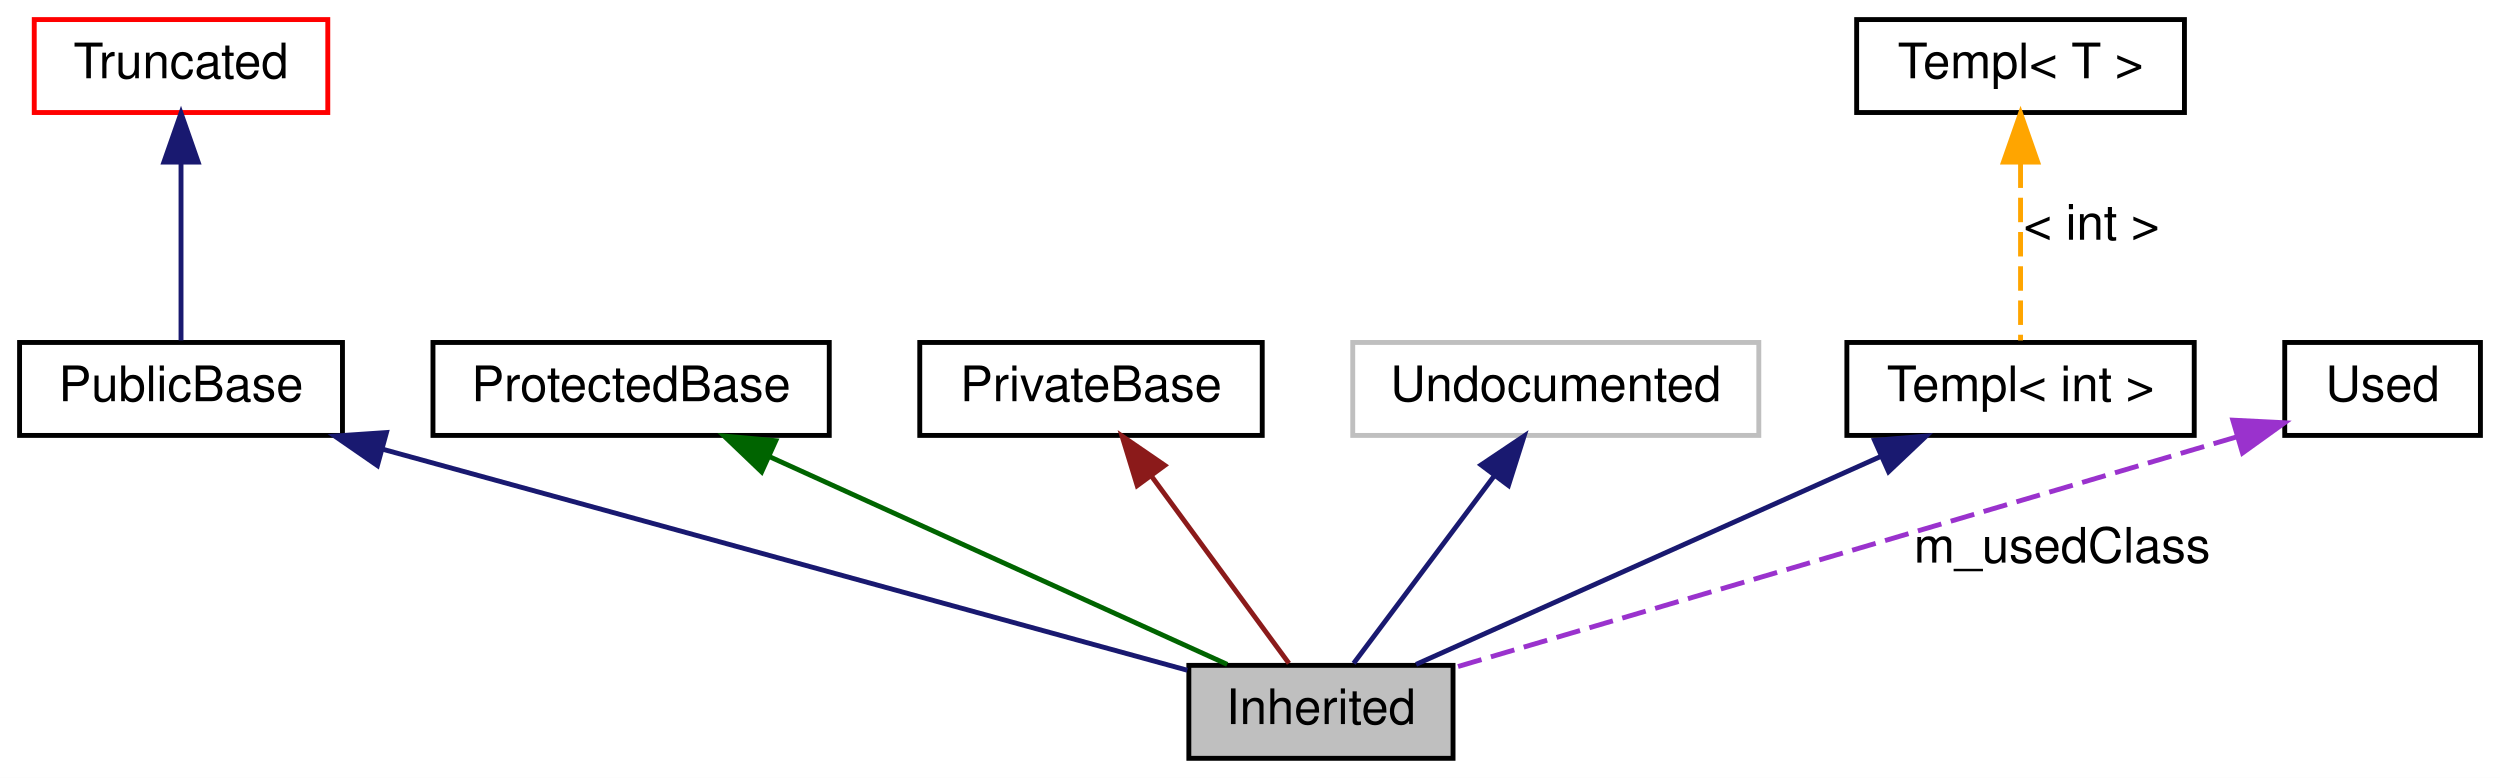
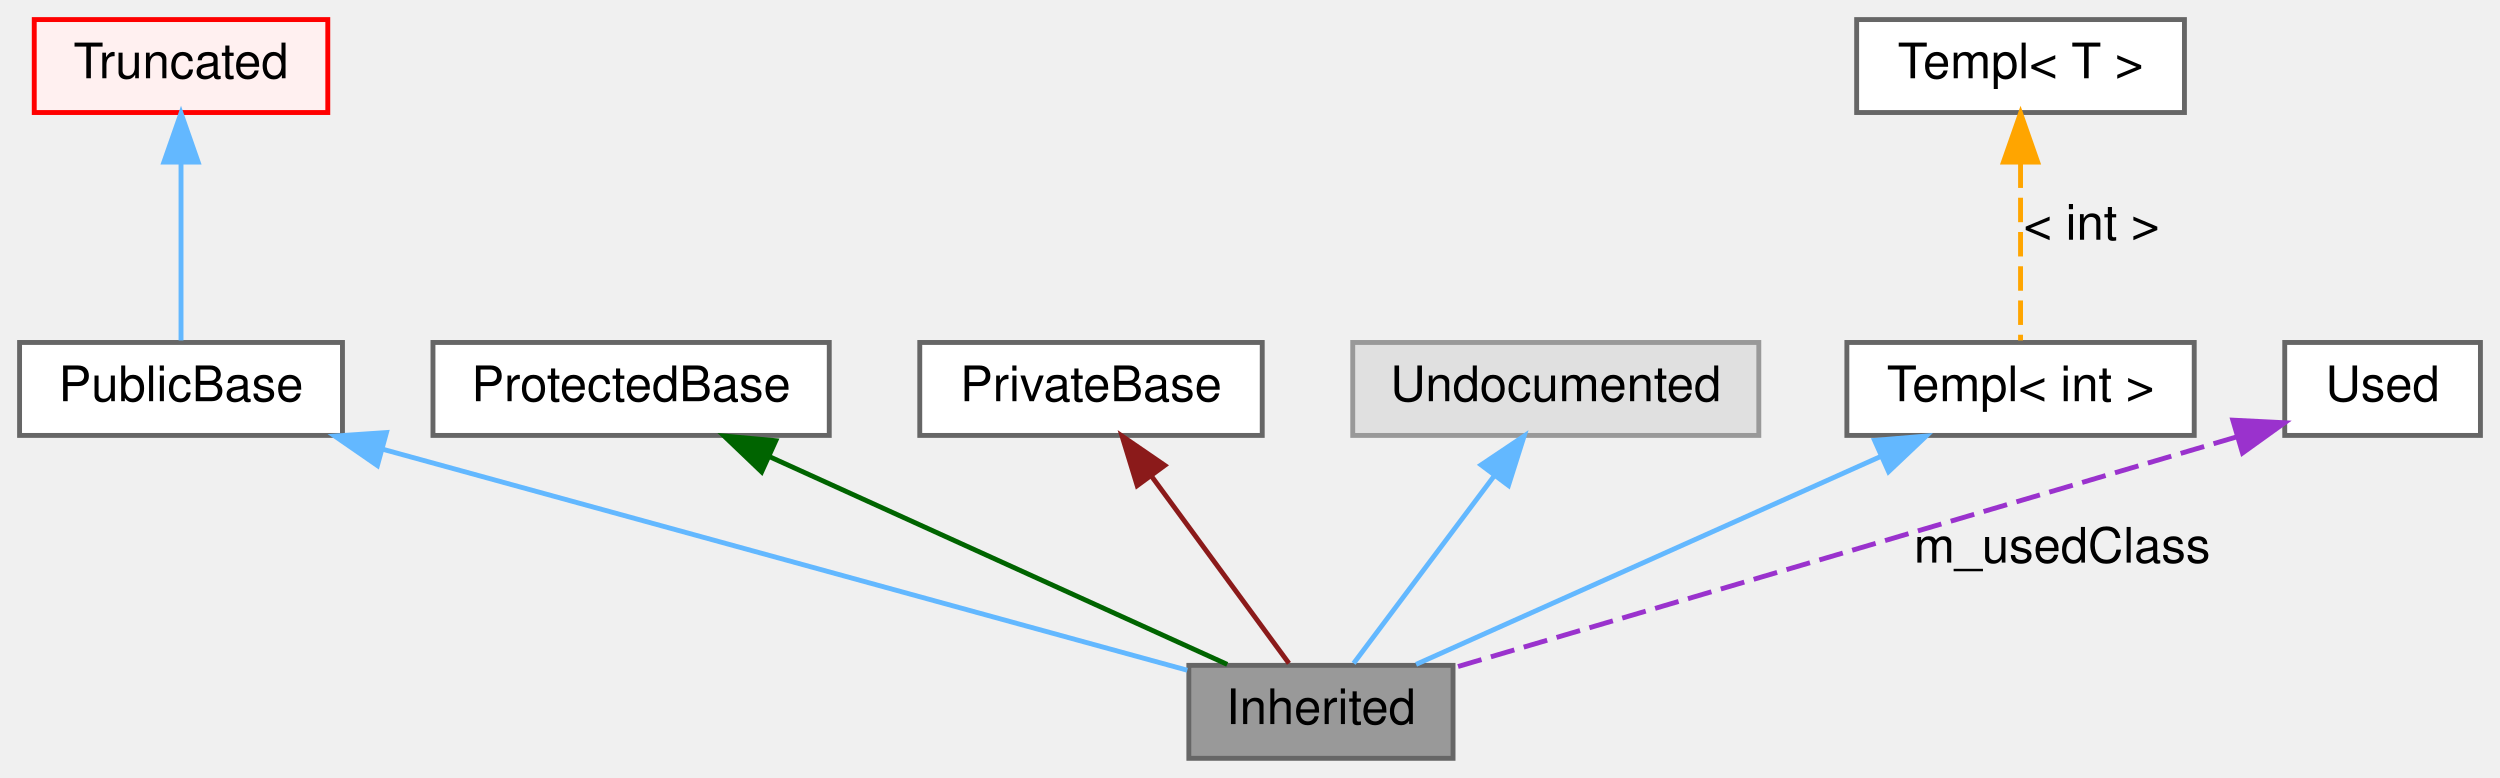
- <svg xmlns="http://www.w3.org/2000/svg" width="511pt" height="159pt" viewBox="0.00 0.00 511.00 159.00">
+ <svg xmlns="http://www.w3.org/2000/svg" xmlns:xlink="http://www.w3.org/1999/xlink" width="511pt" height="159pt" viewBox="0.00 0.00 511.00 159.00">
  <g id="graph0" class="graph" transform="scale(1 1) rotate(0) translate(4 155)">
-     <polygon fill="white" stroke="transparent" points="-4,4 -4,-155 507,-155 507,4 -4,4" />
    <g id="node1" class="node">
-       <polygon fill="#bfbfbf" stroke="black" points="293,-19 239,-19 239,0 293,0 293,-19" />
-       <text text-anchor="middle" x="266" y="-7" font-family="Helvetica,sans-Serif" font-size="10.00">Inherited</text>
+       <g id="a_node1">
+         <a xlink:title=" ">
+           <polygon fill="#999999" stroke="#666666" points="293,-19 239,-19 239,0 293,0 293,-19" />
+           <text text-anchor="middle" x="266" y="-7" font-family="Helvetica,sans-Serif" font-size="10.00">Inherited</text>
+         </a>
+       </g>
    </g>
    <g id="node2" class="node">
-       <polygon fill="none" stroke="black" points="66,-85 0,-85 0,-66 66,-66 66,-85" />
-       <text text-anchor="middle" x="33" y="-73" font-family="Helvetica,sans-Serif" font-size="10.00">PublicBase</text>
+       <g id="a_node2">
+         <a xlink:href="url.html" xlink:title=" ">
+           <polygon fill="white" stroke="#666666" points="66,-85 0,-85 0,-66 66,-66 66,-85" />
+           <text text-anchor="middle" x="33" y="-73" font-family="Helvetica,sans-Serif" font-size="10.00">PublicBase</text>
+         </a>
+       </g>
    </g>
    <g id="edge1" class="edge">
-       <path fill="none" stroke="midnightblue" d="M74.07,-63.22C121.46,-50.2 198.08,-29.16 238.69,-18" />
-       <polygon fill="midnightblue" stroke="midnightblue" points="73.14,-59.84 64.42,-65.87 74.99,-66.59 73.14,-59.84" />
+       <path fill="none" stroke="#63b8ff" d="M74.07,-63.22C121.46,-50.2 198.08,-29.16 238.69,-18" />
+       <polygon fill="#63b8ff" stroke="#63b8ff" points="73.14,-59.84 64.42,-65.87 74.99,-66.59 73.14,-59.84" />
    </g>
    <g id="node3" class="node">
-       <polygon fill="none" stroke="red" points="63,-151 3,-151 3,-132 63,-132 63,-151" />
-       <text text-anchor="middle" x="33" y="-139" font-family="Helvetica,sans-Serif" font-size="10.00">Truncated</text>
+       <g id="a_node3">
+         <a xlink:href="url.html" xlink:title=" ">
+           <polygon fill="#fff0f0" stroke="red" points="63,-151 3,-151 3,-132 63,-132 63,-151" />
+           <text text-anchor="middle" x="33" y="-139" font-family="Helvetica,sans-Serif" font-size="10.00">Truncated</text>
+         </a>
+       </g>
    </g>
    <g id="edge2" class="edge">
-       <path fill="none" stroke="midnightblue" d="M33,-121.58C33,-109.63 33,-94.72 33,-85.41" />
-       <polygon fill="midnightblue" stroke="midnightblue" points="29.5,-121.87 33,-131.87 36.5,-121.87 29.5,-121.87" />
+       <path fill="none" stroke="#63b8ff" d="M33,-121.58C33,-109.63 33,-94.72 33,-85.41" />
+       <polygon fill="#63b8ff" stroke="#63b8ff" points="29.5,-121.87 33,-131.87 36.5,-121.87 29.5,-121.87" />
    </g>
    <g id="node4" class="node">
-       <polygon fill="none" stroke="black" points="165.5,-85 84.5,-85 84.5,-66 165.5,-66 165.5,-85" />
+       <polygon fill="white" stroke="#666666" points="165.5,-85 84.5,-85 84.5,-66 165.5,-66 165.5,-85" />
      <text text-anchor="middle" x="125" y="-73" font-family="Helvetica,sans-Serif" font-size="10.00">ProtectedBase</text>
    </g>
    <g id="edge3" class="edge">
      <path fill="none" stroke="darkgreen" d="M153.21,-61.69C181,-49.08 222.69,-30.16 246.84,-19.2" />
      <polygon fill="darkgreen" stroke="darkgreen" points="151.68,-58.55 144.02,-65.87 154.57,-64.92 151.68,-58.55" />
    </g>
    <g id="node5" class="node">
-       <polygon fill="none" stroke="black" points="254,-85 184,-85 184,-66 254,-66 254,-85" />
+       <polygon fill="white" stroke="#666666" points="254,-85 184,-85 184,-66 254,-66 254,-85" />
      <text text-anchor="middle" x="219" y="-73" font-family="Helvetica,sans-Serif" font-size="10.00">PrivateBase</text>
    </g>
    <g id="edge4" class="edge">
      <path fill="none" stroke="#8b1a1a" d="M231.29,-57.77C240.3,-45.49 252.2,-29.3 259.46,-19.41" />
      <polygon fill="#8b1a1a" stroke="#8b1a1a" points="228.44,-55.74 225.34,-65.87 234.08,-59.88 228.44,-55.74" />
    </g>
    <g id="node6" class="node">
-       <polygon fill="none" stroke="#bfbfbf" points="355.5,-85 272.5,-85 272.5,-66 355.5,-66 355.5,-85" />
-       <text text-anchor="middle" x="314" y="-73" font-family="Helvetica,sans-Serif" font-size="10.00">Undocumented</text>
+       <g id="a_node6">
+         <a xlink:title=" ">
+           <polygon fill="#e0e0e0" stroke="#999999" points="355.5,-85 272.5,-85 272.5,-66 355.5,-66 355.5,-85" />
+           <text text-anchor="middle" x="314" y="-73" font-family="Helvetica,sans-Serif" font-size="10.00">Undocumented</text>
+         </a>
+       </g>
    </g>
    <g id="edge5" class="edge">
-       <path fill="none" stroke="midnightblue" d="M301.45,-57.77C292.24,-45.49 280.1,-29.3 272.68,-19.41" />
-       <polygon fill="midnightblue" stroke="midnightblue" points="298.73,-59.97 307.53,-65.87 304.33,-55.77 298.73,-59.97" />
+       <path fill="none" stroke="#63b8ff" d="M301.45,-57.77C292.24,-45.49 280.1,-29.3 272.68,-19.41" />
+       <polygon fill="#63b8ff" stroke="#63b8ff" points="298.73,-59.97 307.53,-65.87 304.33,-55.77 298.73,-59.97" />
    </g>
    <g id="node7" class="node">
-       <polygon fill="none" stroke="black" points="444.5,-85 373.5,-85 373.5,-66 444.5,-66 444.5,-85" />
+       <polygon fill="white" stroke="#666666" points="444.5,-85 373.5,-85 373.5,-66 444.5,-66 444.5,-85" />
      <text text-anchor="middle" x="409" y="-73" font-family="Helvetica,sans-Serif" font-size="10.00">Templ&lt; int &gt;</text>
    </g>
    <g id="edge6" class="edge">
-       <path fill="none" stroke="midnightblue" d="M380.39,-61.69C352.2,-49.08 309.92,-30.16 285.44,-19.2" />
-       <polygon fill="midnightblue" stroke="midnightblue" points="379.16,-64.98 389.71,-65.87 382.02,-58.59 379.16,-64.98" />
+       <path fill="none" stroke="#63b8ff" d="M380.39,-61.69C352.2,-49.08 309.92,-30.16 285.44,-19.2" />
+       <polygon fill="#63b8ff" stroke="#63b8ff" points="379.16,-64.98 389.71,-65.87 382.02,-58.59 379.16,-64.98" />
    </g>
    <g id="node8" class="node">
-       <polygon fill="none" stroke="black" points="442.5,-151 375.5,-151 375.5,-132 442.5,-132 442.5,-151" />
+       <polygon fill="white" stroke="#666666" points="442.5,-151 375.5,-151 375.5,-132 442.5,-132 442.5,-151" />
      <text text-anchor="middle" x="409" y="-139" font-family="Helvetica,sans-Serif" font-size="10.00">Templ&lt; T &gt;</text>
    </g>
    <g id="edge7" class="edge">
      <path fill="none" stroke="orange" stroke-dasharray="5,2" d="M409,-121.58C409,-109.63 409,-94.72 409,-85.41" />
      <polygon fill="orange" stroke="orange" points="405.5,-121.87 409,-131.87 412.5,-121.87 405.5,-121.87" />
      <text text-anchor="middle" x="423.5" y="-106" font-family="Helvetica,sans-Serif" font-size="10.00">&lt; int &gt;</text>
    </g>
    <g id="node9" class="node">
-       <polygon fill="none" stroke="black" points="503,-85 463,-85 463,-66 503,-66 503,-85" />
+       <polygon fill="white" stroke="#666666" points="503,-85 463,-85 463,-66 503,-66 503,-85" />
      <text text-anchor="middle" x="483" y="-73" font-family="Helvetica,sans-Serif" font-size="10.00">Used</text>
    </g>
    <g id="edge8" class="edge">
      <path fill="none" stroke="#9a32cd" stroke-dasharray="5,2" d="M453.24,-65.72C410.88,-53.23 333.82,-30.5 293.02,-18.47" />
      <polygon fill="#9a32cd" stroke="#9a32cd" points="452.39,-69.12 462.97,-68.59 454.37,-62.41 452.39,-69.12" />
      <text text-anchor="middle" x="417.5" y="-40" font-family="Helvetica,sans-Serif" font-size="10.00">m_usedClass</text>
    </g>
  </g>
</svg>
